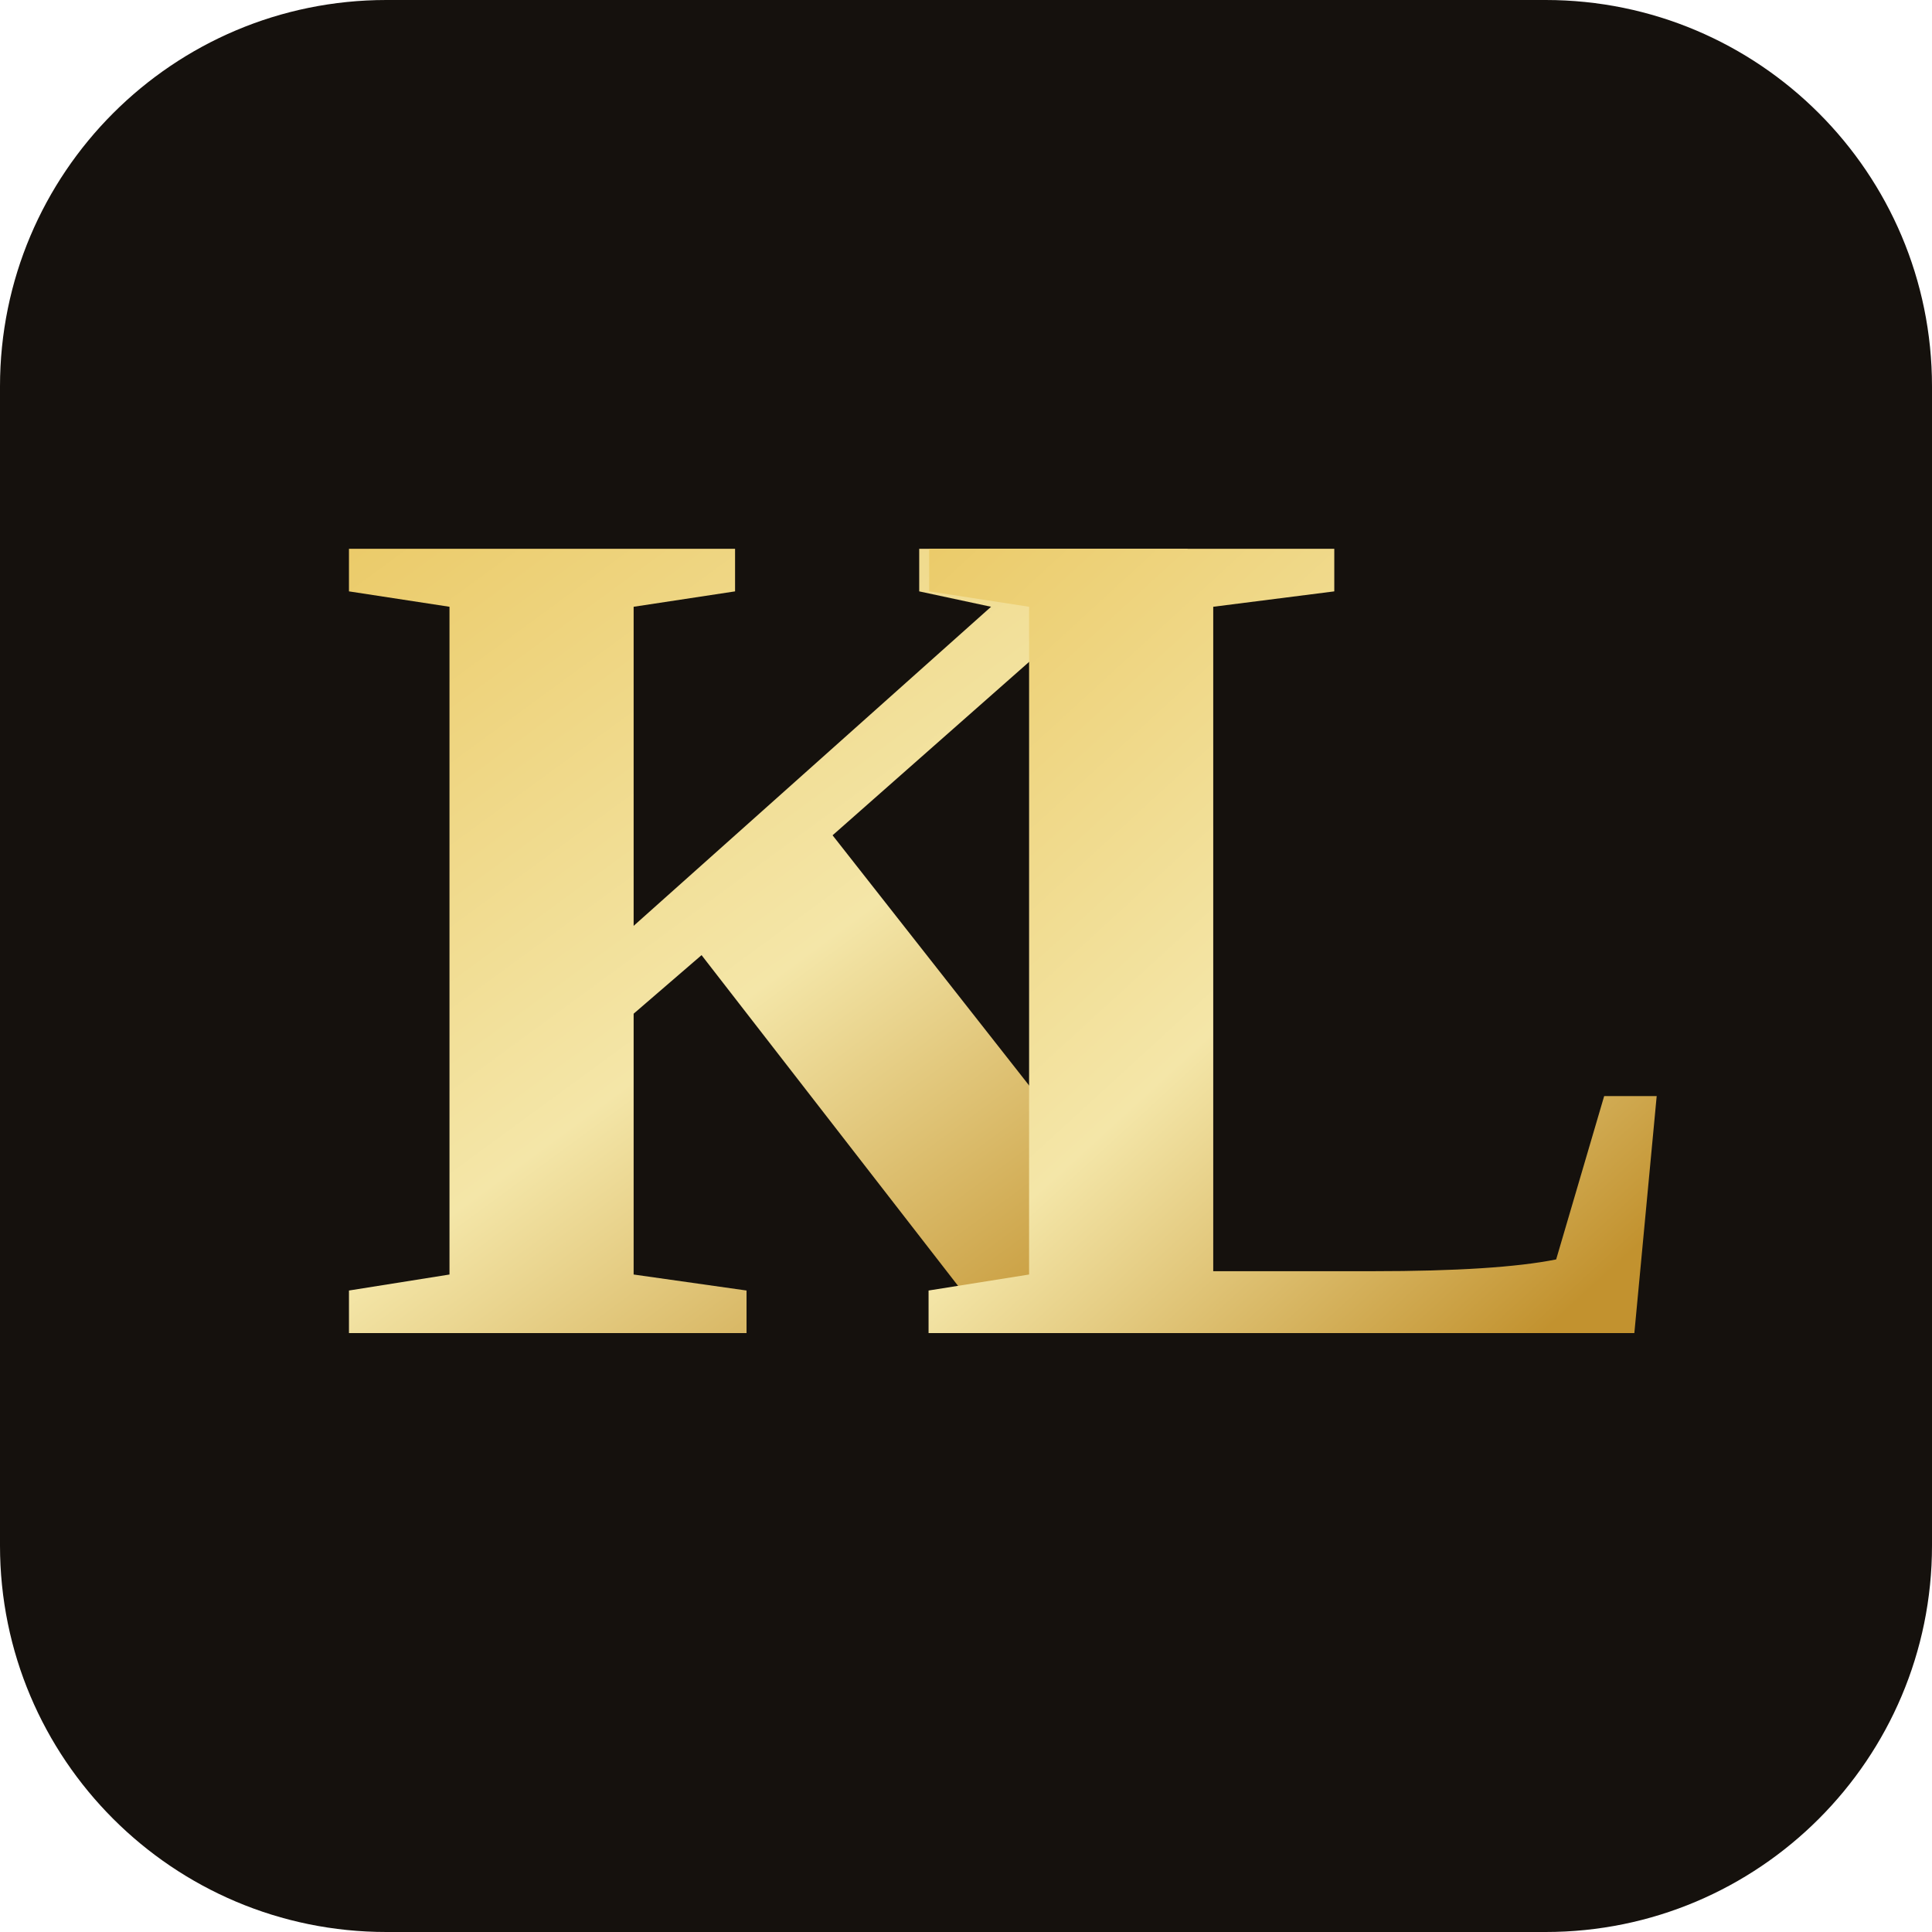
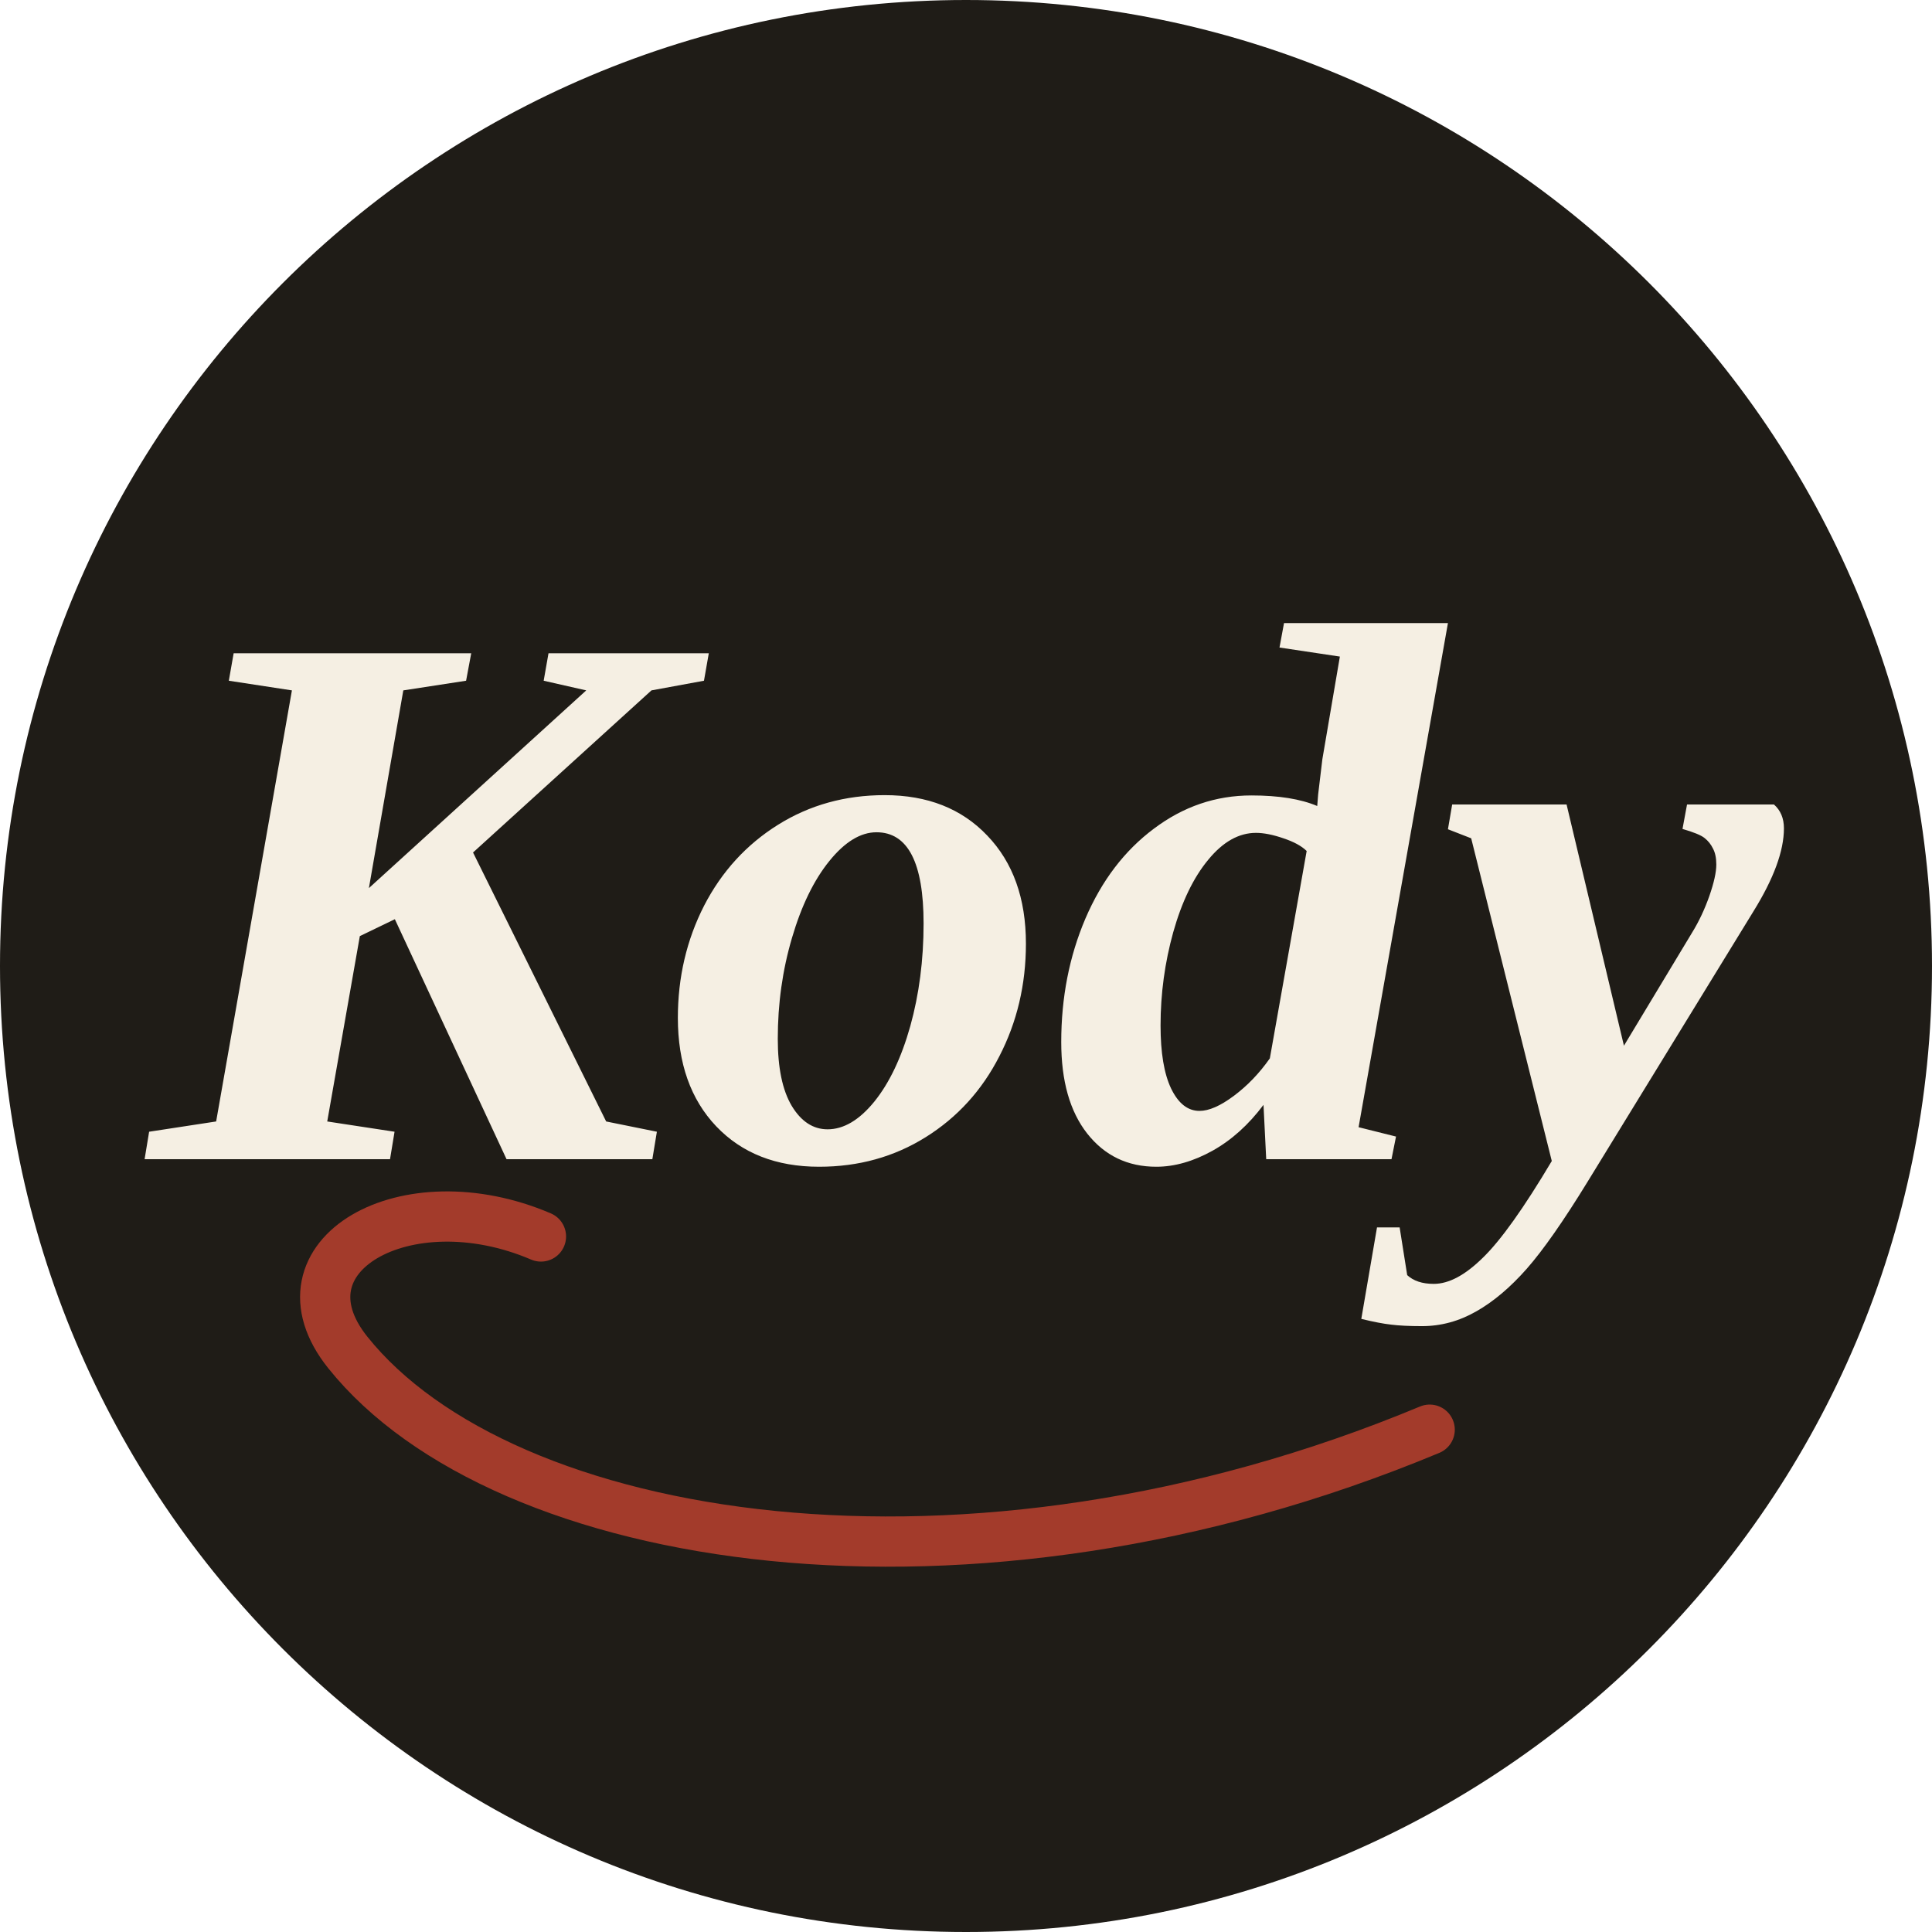
<svg xmlns="http://www.w3.org/2000/svg" viewBox="0 0 100 100">
-   <rect width="100" height="100" rx="20" fill="#15110D" />
-   <defs>
-     <linearGradient id="kl" x1="0" y1="0" x2="0.85" y2="1">
-       <stop offset="0" stop-color="#EBCB6A" />
-       <stop offset="0.55" stop-color="#F4E6A8" />
-       <stop offset="1" stop-color="#C2922F" />
-     </linearGradient>
-   </defs>
-   <text x="17" y="69" font-family="Georgia,'Times New Roman',serif" font-weight="700" font-size="62" fill="url(#kl)">K</text>
-   <text x="47" y="69" font-family="Georgia,'Times New Roman',serif" font-weight="700" font-size="62" fill="url(#kl)">L</text>
+   <circle cx="50" cy="50" r="50" fill="#1F1C17" />
+   <text x="50" y="60" text-anchor="middle" fill="#F5EFE3" font-family="Georgia,'Times New Roman',serif" font-style="italic" font-weight="700" font-size="40">Kody</text>
+   <path d="M74,74 C50,84 26,80 18,70 C14,65 21,61 28,64" fill="none" stroke="#A33B2B" stroke-width="2.6" stroke-linecap="round" />
</svg>
